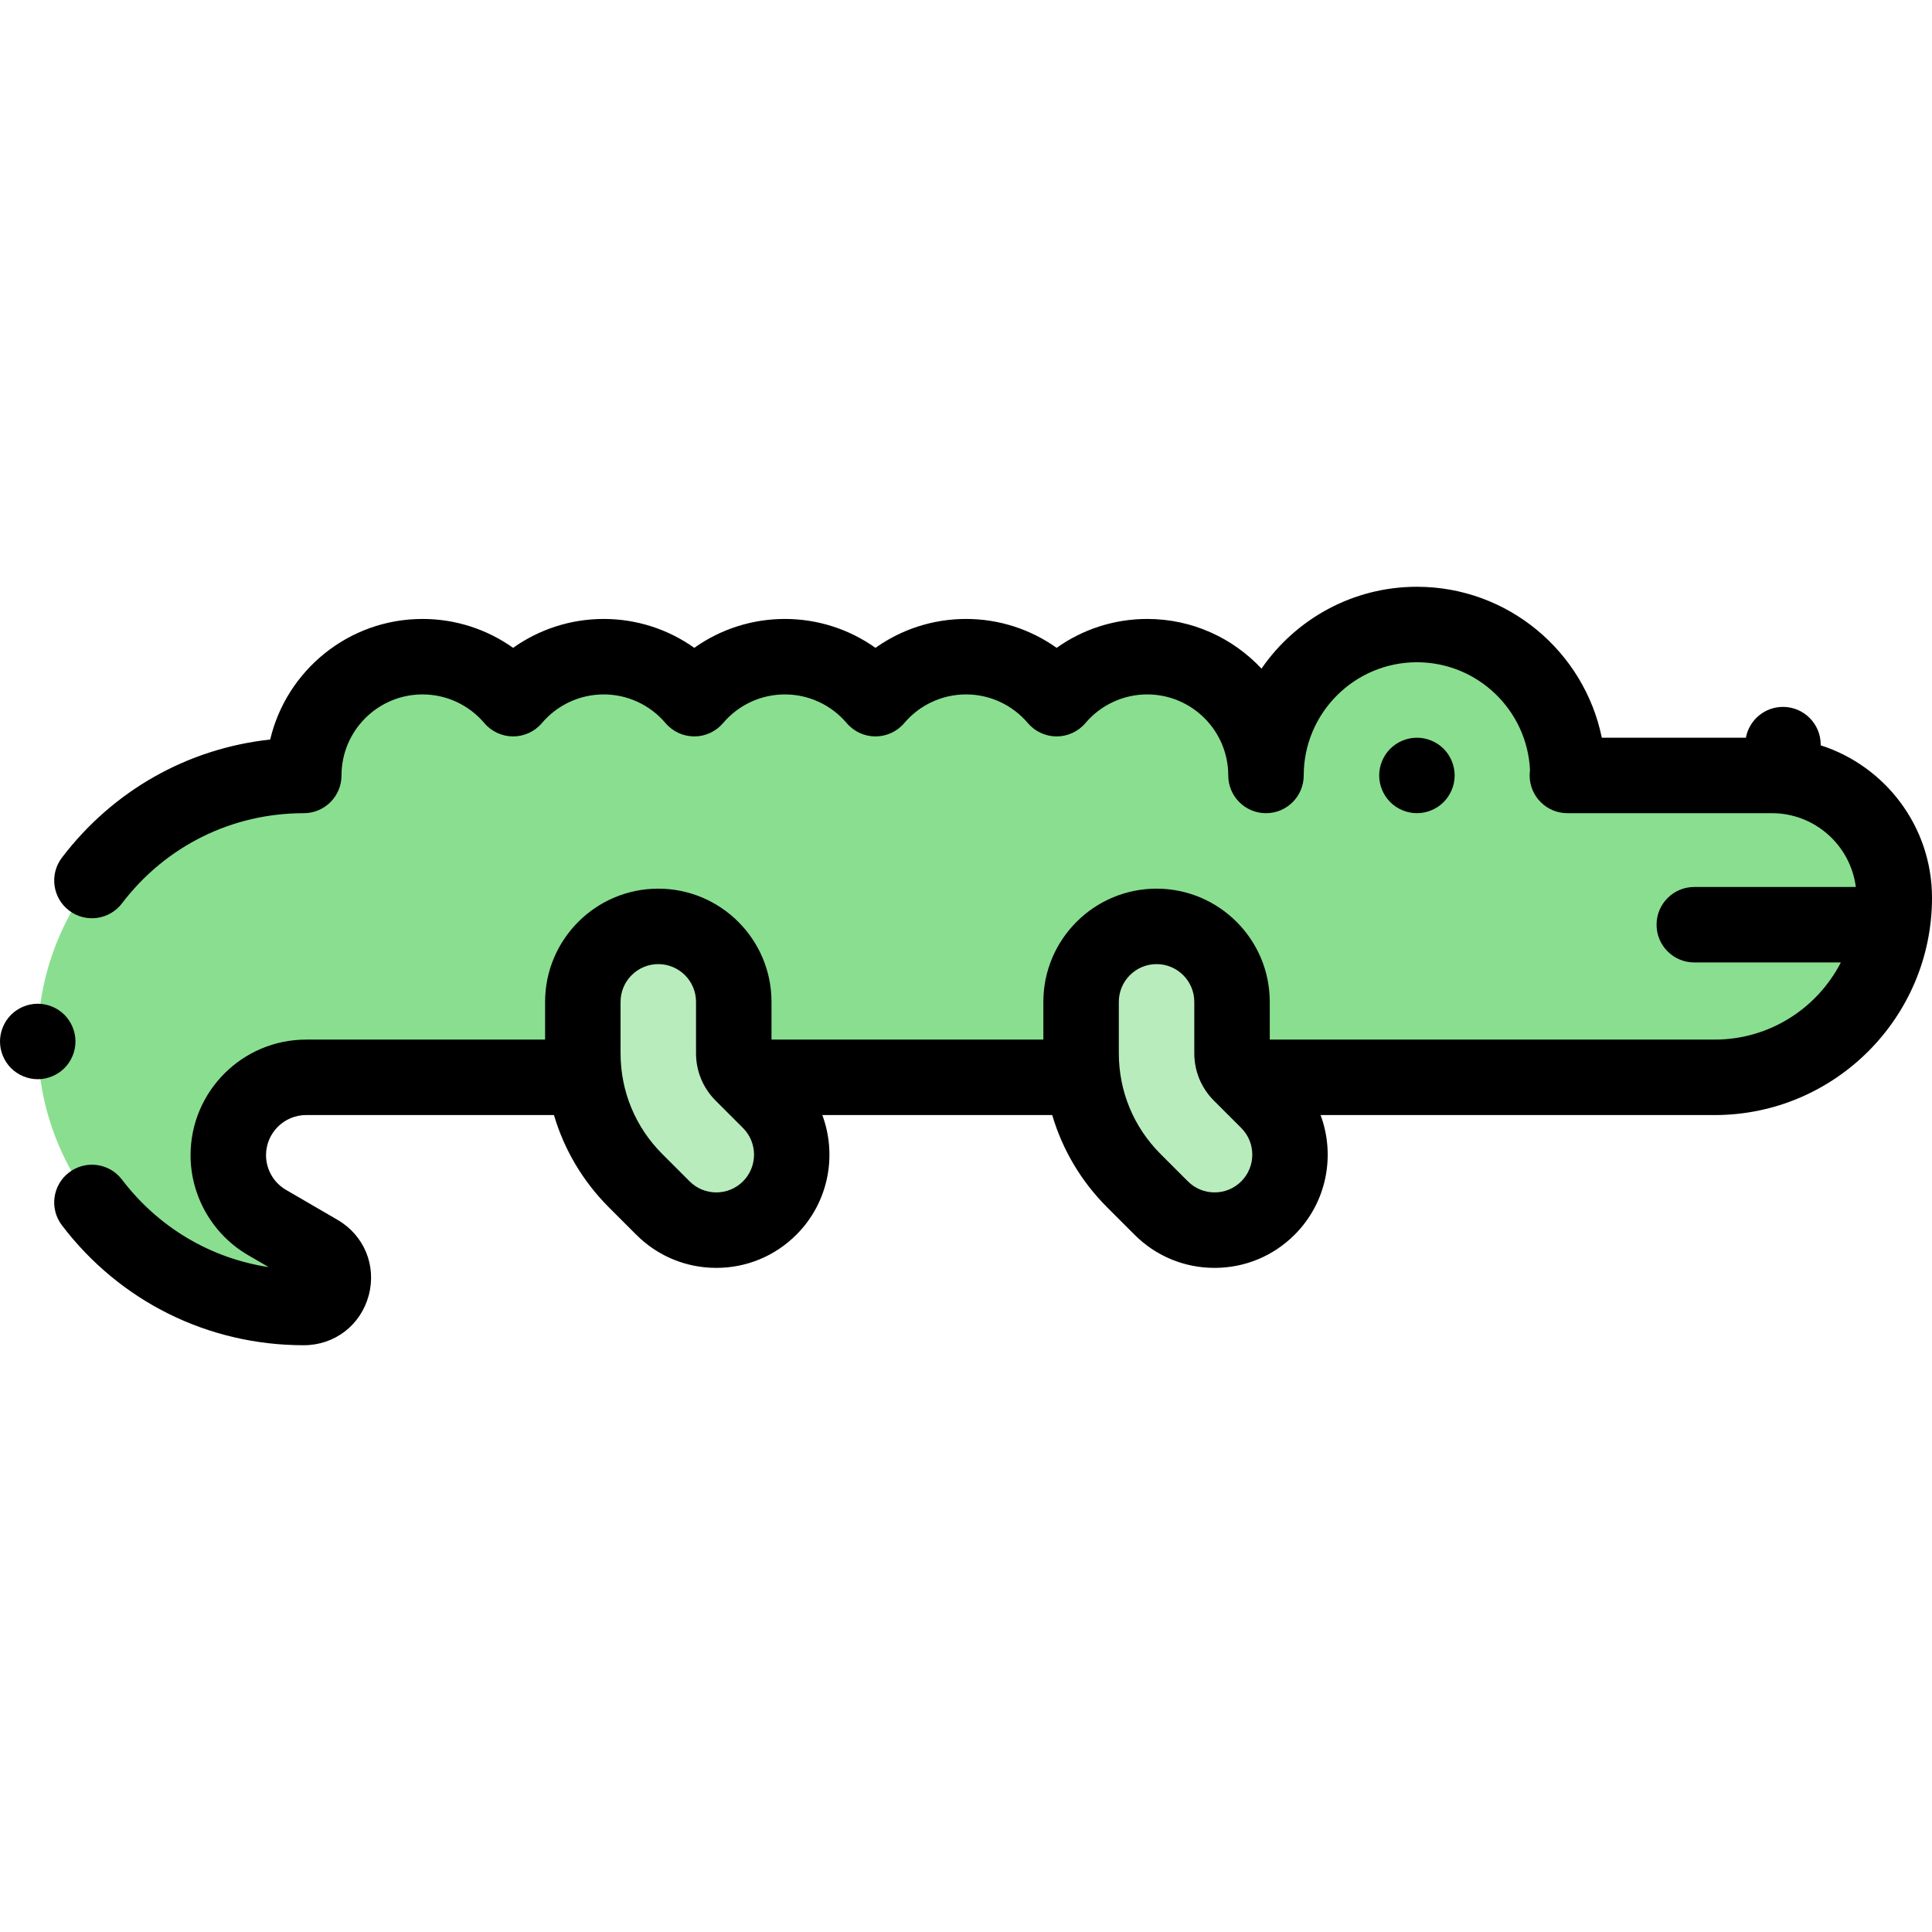
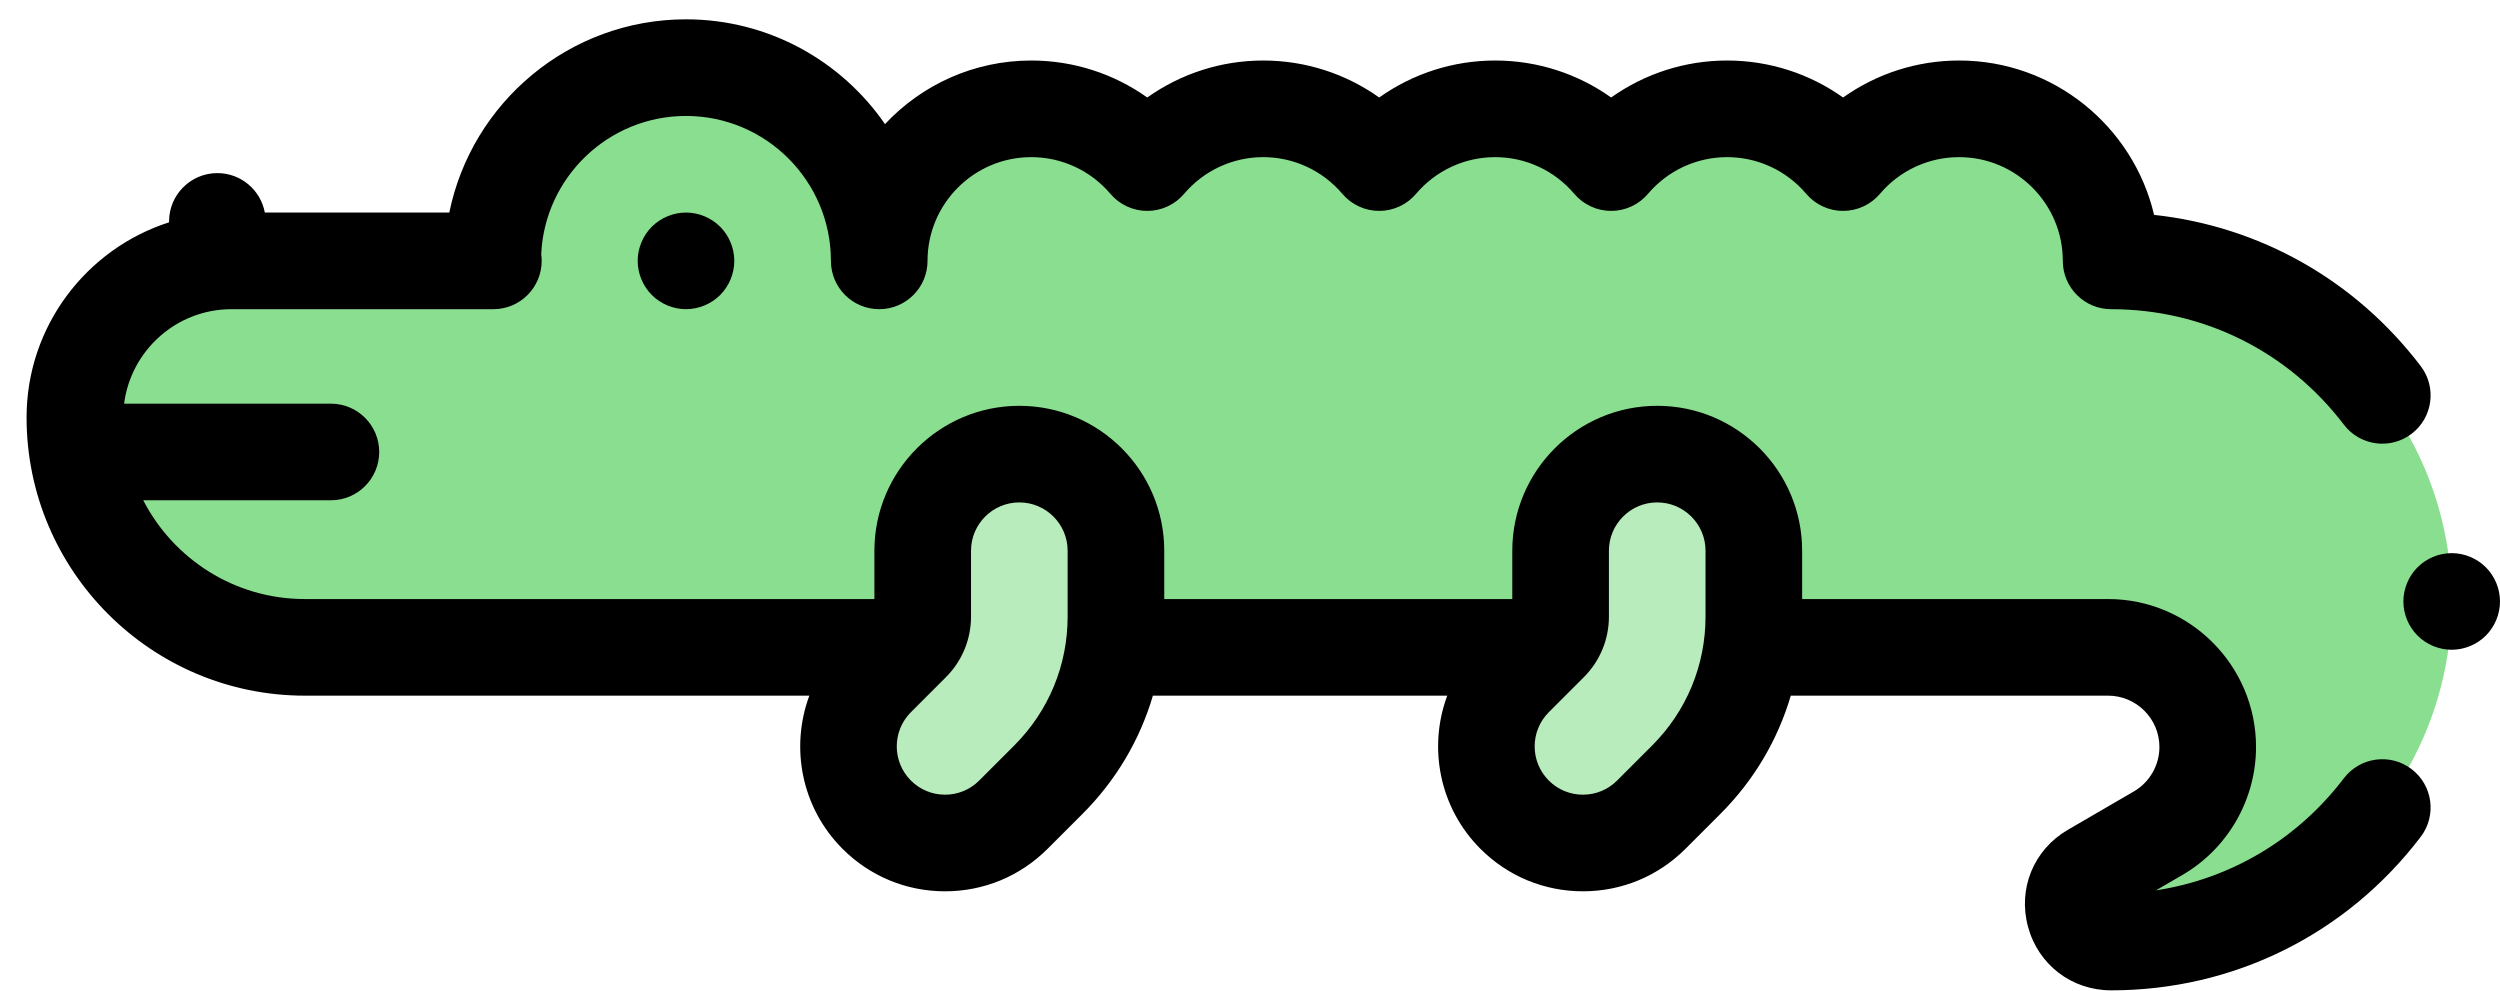
- <svg xmlns="http://www.w3.org/2000/svg" id="Capa_1" enable-background="new 0 0 512 512" height="512" viewBox="0 0 512 512" width="512">
+ <svg xmlns="http://www.w3.org/2000/svg" version="1.1" id="Capa_1" x="0px" y="0px" width="517.5px" height="205px" viewBox="-5.5 151.5 517.5 205" enable-background="new -5.5 151.5 517.5 205" xml:space="preserve">
  <g id="XMLID_2134_">
    <g id="XMLID_2135_">
-       <path id="XMLID_2700_" d="m154.455 285.5h-73.323c-11.395 0-20.632 9.237-20.632 20.632 0 7.348 3.907 14.141 10.259 17.835l13.673 7.953c6.905 4.016 4.056 14.581-3.932 14.581-38.936-.001-70.5-31.565-70.5-70.501 0-38.936 31.564-70.5 70.5-70.5 0-17.383 14.092-31.475 31.474-31.475 9.624 0 18.233 4.324 24.006 11.13 5.773-6.806 14.383-11.13 24.007-11.13s18.233 4.324 24.006 11.13c5.773-6.806 14.382-11.13 24.006-11.13 9.623 0 18.233 4.324 24.006 11.13 5.774-6.806 14.383-11.13 24.006-11.13 9.624 0 18.233 4.324 24.006 11.13 5.773-6.806 14.383-11.13 24.006-11.13 17.383 0 31.475 14.092 31.475 31.475 0-22.091 17.909-40 40-40s40 17.909 40 40h-.128 54.212c17.903 0 32.416 14.513 32.416 32.416 0 26.28-21.304 47.584-47.584 47.584h-121.747z" fill="#89df8f" />
+       <path id="XMLID_2700_" fill="#89DF8F" d="M179.333,285.5H57.586c-26.28,0-47.584-21.305-47.584-47.584    c0-17.903,14.513-32.416,32.416-32.416H96.63h-0.128c0-22.091,17.909-40,40-40s40,17.909,40,40    c0-17.383,14.092-31.475,31.475-31.475c9.623,0,18.233,4.324,24.006,11.13c5.773-6.806,14.383-11.13,24.006-11.13    c9.623,0,18.232,4.324,24.006,11.13c5.772-6.806,14.383-11.13,24.006-11.13c9.624,0,18.233,4.324,24.006,11.13    c5.772-6.806,14.382-11.13,24.007-11.13c9.623,0,18.233,4.324,24.006,11.13c5.773-6.806,14.383-11.13,24.006-11.13    c17.383,0,31.475,14.092,31.475,31.475c38.936,0,70.5,31.564,70.5,70.5c0,38.936-31.564,70.5-70.5,70.501    c-7.988,0-10.837-10.565-3.932-14.581l13.673-7.953c6.352-3.693,10.259-10.486,10.259-17.835c0-11.396-9.236-20.632-20.632-20.632    h-73.323H179.333z" />
      <g id="XMLID_2698_">
-         <path id="XMLID_2699_" d="m321.875 326c5.118 0 10.237-1.953 14.143-5.857 7.81-7.811 7.81-20.475 0-28.285l-7.246-7.246c-1.465-1.464-2.271-3.411-2.271-5.482v-13.63c0-11.046-8.954-20-20-20s-20 8.954-20 20v13.629c0 12.756 4.967 24.748 13.986 33.768l7.246 7.246c3.905 3.904 9.024 5.857 14.142 5.857z" fill="#b8ecbc" />
+         <path id="XMLID_2699_" fill="#B8ECBC" d="M204.268,320.143l7.246-7.245c9.019-9.021,13.985-21.013,13.985-33.769V265.5     c0-11.046-8.954-20-20-20s-20,8.954-20,20v13.63c0,2.071-0.806,4.019-2.271,5.481l-7.246,7.246     c-7.811,7.811-7.811,20.475,0,28.285c3.906,3.904,9.024,5.857,14.143,5.857S200.361,324.047,204.268,320.143z" />
      </g>
      <g id="XMLID_2695_">
-         <path id="XMLID_2697_" d="m189.83 326c5.118 0 10.237-1.953 14.143-5.857 7.81-7.811 7.81-20.475 0-28.285l-7.246-7.246c-1.465-1.464-2.271-3.411-2.271-5.482v-13.63c0-11.046-8.954-20-20-20s-20 8.954-20 20v13.629c0 12.756 4.967 24.748 13.986 33.768l7.246 7.246c3.905 3.904 9.024 5.857 14.142 5.857z" fill="#b8ecbc" />
+         <path id="XMLID_2697_" fill="#B8ECBC" d="M336.313,320.143l7.246-7.245c9.019-9.021,13.985-21.013,13.985-33.769V265.5     c0-11.046-8.954-20-20-20s-20,8.954-20,20v13.63c0,2.071-0.806,4.019-2.271,5.481l-7.246,7.246     c-7.811,7.811-7.811,20.475,0,28.285c3.906,3.904,9.024,5.857,14.143,5.857S332.407,324.047,336.313,320.143z" />
      </g>
    </g>
    <g id="XMLID_197_">
-       <path id="XMLID_198_" d="m382.57 212.57c1.86-1.86 2.93-4.44 2.93-7.07s-1.07-5.21-2.93-7.07-4.44-2.93-7.07-2.93-5.21 1.07-7.07 2.93-2.93 4.44-2.93 7.07 1.07 5.21 2.93 7.07 4.44 2.93 7.07 2.93 5.21-1.07 7.07-2.93z" />
-       <path id="XMLID_201_" d="m482.504 197.519v-.185c0-5.523-4.477-10-10-10-4.896 0-8.962 3.521-9.825 8.167h-38.184c-4.647-22.794-24.85-40-48.996-40-17.068 0-32.167 8.598-41.193 21.689-7.574-8.096-18.348-13.163-30.282-13.163-8.7 0-17.06 2.718-24.006 7.657-6.947-4.939-15.306-7.657-24.006-7.657s-17.06 2.718-24.006 7.657c-6.947-4.939-15.306-7.657-24.006-7.657-8.701 0-17.06 2.718-24.006 7.657-6.947-4.939-15.306-7.657-24.006-7.657s-17.06 2.718-24.007 7.657c-6.946-4.939-15.306-7.657-24.006-7.657-19.594 0-36.059 13.659-40.372 31.955-21.872 2.378-41.638 13.493-55.196 31.308-3.345 4.395-2.494 10.669 1.901 14.014 4.394 3.344 10.67 2.494 14.014-1.901 11.56-15.189 29.12-23.9 48.179-23.9 5.523 0 10-4.477 10-10 0-11.841 9.633-21.475 21.474-21.475 6.313 0 12.284 2.77 16.38 7.599 1.9 2.24 4.689 3.531 7.626 3.531 2.937 0 5.726-1.291 7.626-3.531 4.097-4.83 10.068-7.599 16.381-7.599 6.314 0 12.284 2.77 16.381 7.599 1.9 2.24 4.688 3.531 7.626 3.531s5.726-1.292 7.626-3.531c4.096-4.829 10.067-7.599 16.38-7.599s12.284 2.77 16.381 7.599c1.9 2.24 4.688 3.531 7.625 3.531s5.726-1.291 7.626-3.531c4.097-4.83 10.067-7.599 16.381-7.599s12.284 2.77 16.381 7.599c1.9 2.24 4.688 3.531 7.625 3.531s5.726-1.291 7.625-3.531c4.097-4.83 10.067-7.599 16.381-7.599 11.841 0 21.475 9.633 21.475 21.475 0 5.523 4.477 10 10 10s10-4.477 10-10c0-16.542 13.458-30 30-30 16.076 0 29.239 12.71 29.968 28.608-.064.455-.096.919-.096 1.392 0 5.523 4.477 10 10 10h54.212c11.39 0 20.817 8.542 22.227 19.556h-42.807c-5.523 0-10 4.477-10 10s4.477 10 10 10h38.842c-6.242 12.126-18.88 20.444-33.431 20.444h-117.916v-10c0-16.542-13.458-30-30-30s-30 13.458-30 30v10h-72.045v-10c0-16.542-13.458-30-30-30s-30 13.458-30 30v10h-63.323c-16.891 0-30.632 13.741-30.632 30.632 0 10.869 5.836 21.015 15.231 26.479l5.481 3.188c-15.4-2.349-29.237-10.515-38.89-23.199-3.345-4.395-9.619-5.247-14.014-1.901-4.395 3.345-5.246 9.619-1.901 14.014 15.374 20.198 38.735 31.784 64.093 31.784 8.165 0 15.08-5.297 17.206-13.18 2.126-7.884-1.188-15.939-8.246-20.044l-13.673-7.953c-3.261-1.897-5.287-5.419-5.287-9.191 0-5.862 4.769-10.632 10.632-10.632h65.674c2.69 9.15 7.633 17.536 14.564 24.468l7.247 7.247c5.667 5.666 13.2 8.786 21.213 8.786 8.012 0 15.546-3.12 21.214-8.787 8.559-8.56 10.846-21.046 6.878-31.713h60.929c2.69 9.15 7.633 17.536 14.564 24.468l7.247 7.247c5.667 5.666 13.2 8.786 21.213 8.786 8.012 0 15.546-3.12 21.214-8.787 8.559-8.56 10.846-21.046 6.878-31.713h104.448c31.752 0 57.585-25.832 57.585-57.585 0-18.885-12.407-34.92-29.496-40.398zm-285.602 115.552c-1.889 1.889-4.401 2.929-7.072 2.929s-5.183-1.04-7.071-2.929l-7.246-7.246c-7.131-7.13-11.058-16.611-11.058-26.696v-13.629c0-5.514 4.486-10 10-10s10 4.486 10 10v13.629c0 4.744 1.848 9.203 5.2 12.554l7.246 7.246c3.899 3.899 3.899 10.243.001 14.142zm132.045 0c-1.889 1.889-4.401 2.929-7.072 2.929s-5.183-1.04-7.071-2.929l-7.246-7.246c-7.131-7.13-11.058-16.611-11.058-26.696v-13.629c0-5.514 4.486-10 10-10s10 4.486 10 10v13.629c0 4.744 1.848 9.203 5.2 12.554l7.246 7.246c3.899 3.899 3.899 10.243.001 14.142z" />
-       <path id="XMLID_203_" d="m20 276c0-2.63-1.07-5.21-2.93-7.07s-4.44-2.93-7.07-2.93-5.21 1.07-7.07 2.93-2.93 4.44-2.93 7.07 1.07 5.21 2.93 7.07 4.44 2.93 7.07 2.93 5.21-1.07 7.07-2.93 2.93-4.44 2.93-7.07z" />
+       <path id="XMLID_198_" d="M136.5,215.5c2.63,0,5.21-1.07,7.07-2.93c1.859-1.86,2.93-4.44,2.93-7.07s-1.07-5.21-2.93-7.07    c-1.86-1.86-4.44-2.93-7.07-2.93s-5.21,1.07-7.07,2.93c-1.859,1.86-2.93,4.44-2.93,7.07s1.07,5.21,2.93,7.07    C131.29,214.43,133.87,215.5,136.5,215.5z" />
+       <path id="XMLID_201_" d="M29.496,197.519C12.407,202.997,0,219.032,0,237.917c0,31.753,25.833,57.585,57.585,57.585h104.448    c-3.969,10.667-1.682,23.153,6.878,31.713c5.668,5.667,13.202,8.787,21.214,8.787c8.014,0,15.546-3.12,21.213-8.786l7.247-7.247    c6.931-6.932,11.874-15.317,14.563-24.468h60.93c-3.969,10.667-1.682,23.153,6.878,31.713c5.668,5.667,13.202,8.787,21.214,8.787    c8.014,0,15.546-3.12,21.213-8.786l7.247-7.247c6.931-6.932,11.874-15.317,14.563-24.468h65.675    c5.862,0,10.632,4.77,10.632,10.632c0,3.772-2.025,7.294-5.287,9.191l-13.673,7.953c-7.058,4.104-10.372,12.159-8.246,20.044    c2.126,7.883,9.041,13.18,17.206,13.18c25.357,0,48.719-11.586,64.093-31.784c3.345-4.395,2.494-10.669-1.901-14.014    c-4.395-3.346-10.668-2.494-14.014,1.9c-9.652,12.685-23.49,20.851-38.89,23.199l5.481-3.188    c9.395-5.464,15.23-15.61,15.23-26.479c0-16.891-13.741-30.632-30.632-30.632h-63.323v-10c0-16.542-13.458-30-30-30    s-30,13.458-30,30v10H235.5v-10c0-16.542-13.458-30-30-30s-30,13.458-30,30v10H57.584c-14.551,0-27.188-8.317-33.431-20.444    h38.842c5.522,0,10-4.477,10-10s-4.478-10-10-10H20.188c1.409-11.014,10.837-19.556,22.227-19.556h54.212c5.523,0,10-4.477,10-10    c0-0.473-0.032-0.937-0.096-1.392c0.729-15.898,13.892-28.608,29.968-28.608c16.542,0,30,13.458,30,30c0,5.523,4.478,10,10,10    s10-4.477,10-10c0-11.842,9.634-21.475,21.476-21.475c6.313,0,12.283,2.769,16.381,7.599c1.898,2.24,4.688,3.531,7.625,3.531    c2.937,0,5.725-1.291,7.625-3.531c4.097-4.829,10.066-7.599,16.38-7.599s12.284,2.769,16.381,7.599    c1.9,2.24,4.689,3.531,7.626,3.531s5.725-1.291,7.625-3.531c4.097-4.829,10.067-7.599,16.381-7.599s12.284,2.77,16.38,7.599    c1.9,2.239,4.688,3.531,7.626,3.531s5.726-1.291,7.626-3.531c4.098-4.829,10.067-7.599,16.381-7.599s12.284,2.769,16.381,7.599    c1.9,2.24,4.689,3.531,7.627,3.531c2.937,0,5.726-1.291,7.625-3.531c4.097-4.829,10.067-7.599,16.381-7.599    c11.841,0,21.474,9.634,21.474,21.475c0,5.523,4.478,10,10,10c19.06,0,36.619,8.711,48.179,23.9    c3.344,4.395,9.62,5.245,14.014,1.901c4.396-3.345,5.246-9.619,1.902-14.014c-13.559-17.815-33.324-28.93-55.197-31.308    c-4.313-18.296-20.777-31.955-40.371-31.955c-8.7,0-17.061,2.718-24.006,7.657c-6.947-4.939-15.308-7.657-24.008-7.657    c-8.699,0-17.059,2.718-24.006,7.657c-6.945-4.939-15.305-7.657-24.006-7.657c-8.7,0-17.059,2.718-24.006,7.657    c-6.946-4.939-15.307-7.657-24.006-7.657c-8.7,0-17.059,2.718-24.006,7.657c-6.946-4.939-15.307-7.657-24.006-7.657    c-11.935,0-22.709,5.067-30.283,13.163c-9.025-13.091-24.125-21.689-41.192-21.689c-24.146,0-44.349,17.206-48.996,40H49.321    c-0.863-4.646-4.93-8.167-9.825-8.167c-5.523,0-10,4.477-10,10V197.519L29.496,197.519z M315.098,313.071    c-3.897-3.899-3.897-10.243,0.002-14.143l7.246-7.245c3.352-3.352,5.199-7.811,5.199-12.555V265.5c0-5.514,4.486-10,10-10    s10,4.486,10,10v13.629c0,10.085-3.927,19.566-11.059,26.696l-7.245,7.246c-1.888,1.889-4.4,2.929-7.071,2.929    S316.986,314.96,315.098,313.071L315.098,313.071z M183.053,313.071c-3.898-3.899-3.898-10.243,0.002-14.143l7.245-7.245    c3.353-3.352,5.2-7.811,5.2-12.555V265.5c0-5.514,4.486-10,10-10s10,4.486,10,10v13.629c0,10.085-3.927,19.566-11.059,26.696    l-7.246,7.246c-1.887,1.889-4.399,2.929-7.07,2.929S184.941,314.96,183.053,313.071L183.053,313.071z" />
+       <path id="XMLID_203_" d="M494.93,283.07c1.86,1.859,4.44,2.93,7.07,2.93s5.21-1.07,7.07-2.93c1.859-1.86,2.93-4.44,2.93-7.07    s-1.07-5.21-2.93-7.07c-1.86-1.859-4.44-2.93-7.07-2.93s-5.21,1.07-7.07,2.93c-1.859,1.86-2.93,4.44-2.93,7.07    S493.07,281.21,494.93,283.07z" />
    </g>
  </g>
</svg>
